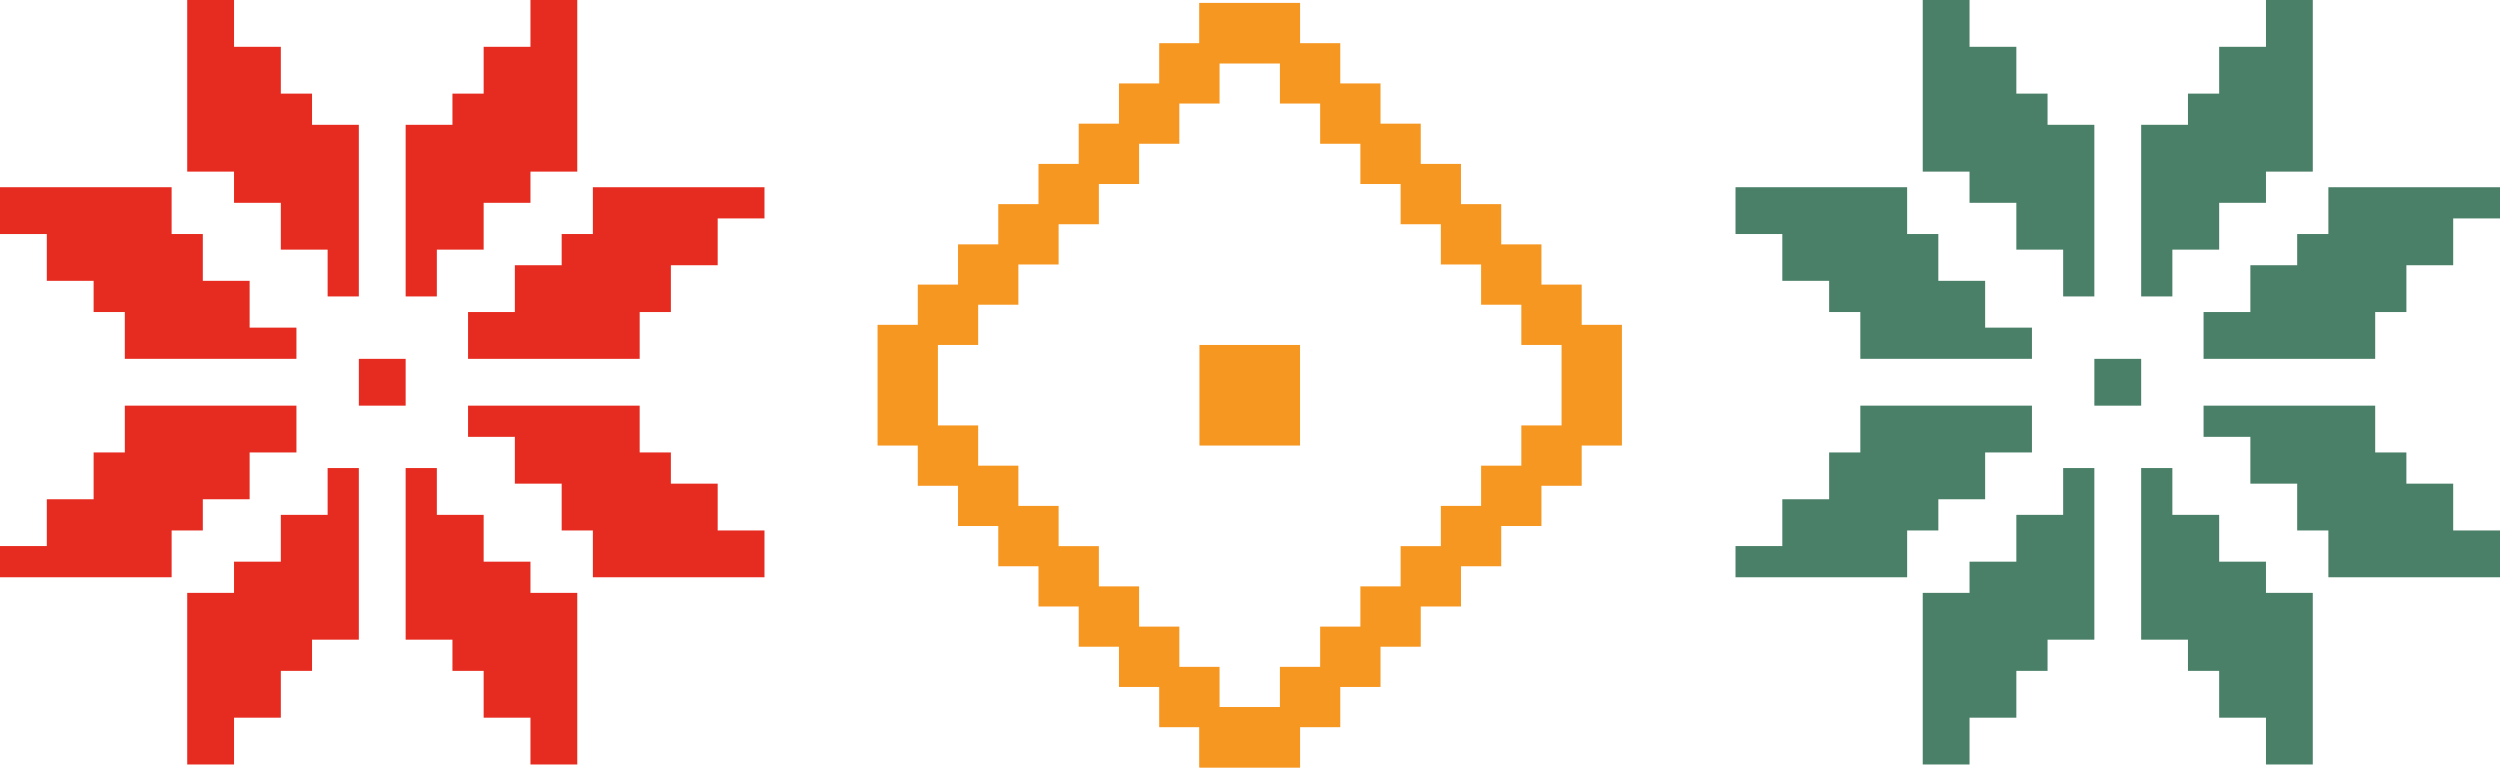
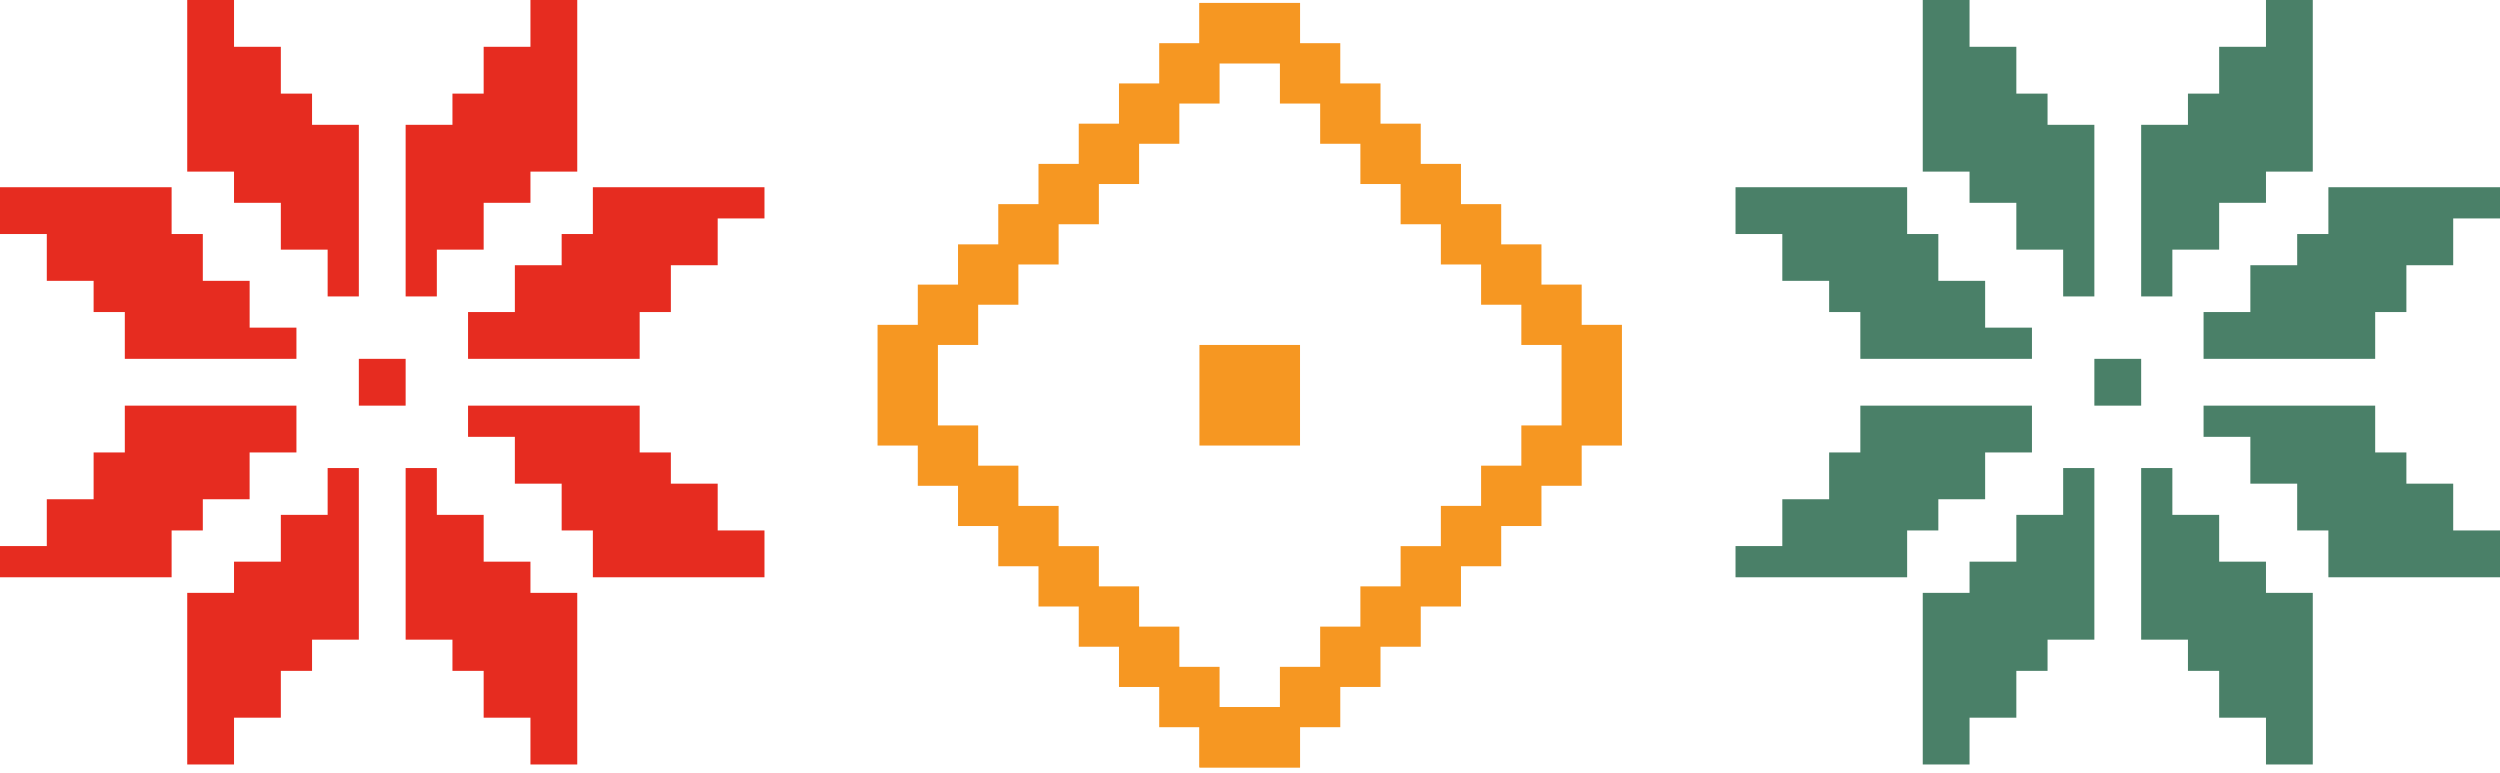
- <svg xmlns="http://www.w3.org/2000/svg" width="195" height="60" viewBox="0 0 195 60" fill="none">
-   <path d="M18.254 0L14.603 0L14.603 13.386H18.254V15.82H21.905V19.471H25.555V23.122H27.989V9.735L24.338 9.735V7.302H21.905V3.651H18.254V0Z" fill="#E62C20" />
-   <path d="M41.376 0L45.027 0V13.386H41.376V15.82H37.725V19.471H34.074V23.122H31.641V9.735L35.291 9.735V7.302H37.725V3.651H41.376V0Z" fill="#E62C20" />
-   <path d="M36.508 24.339V27.99H49.895V24.339H52.328V20.688H55.979V17.037H59.63V14.604L46.244 14.604V18.254H43.81V20.688H40.159V24.339H36.508Z" fill="#E62C20" />
-   <path d="M59.63 41.376V45.027H46.244V41.376H43.81V37.725H40.159V34.074H36.508V31.641H49.894V35.291H52.328V37.725H55.979V41.376H59.63Z" fill="#E62C20" />
-   <path d="M41.376 59.63H45.026V46.244H41.376V43.81H37.725V40.159H34.074V36.508H31.64V49.894H35.291V52.328H37.725V55.979H41.376V59.63Z" fill="#E62C20" />
-   <path d="M18.254 59.63H14.603L14.603 46.244H18.254V43.81H21.905V40.159H25.555V36.508H27.989V49.894H24.338V52.328H21.905V55.979H18.254V59.63Z" fill="#E62C20" />
-   <path d="M-1.83859e-07 18.254L0 14.603L13.386 14.603L13.386 18.254L15.82 18.254L15.82 21.905L19.471 21.905L19.471 25.555L23.122 25.555L23.122 27.989L9.735 27.989L9.735 24.338L7.302 24.338L7.302 21.905L3.651 21.905L3.651 18.254L-1.83859e-07 18.254Z" fill="#E62C20" />
-   <path d="M23.122 35.291L23.122 31.64L9.736 31.64L9.736 35.291L7.302 35.291L7.302 38.942L3.651 38.942L3.651 42.593L0 42.593L0 45.026L13.387 45.026L13.387 41.376L15.82 41.376L15.82 38.942L19.471 38.942L19.471 35.291L23.122 35.291Z" fill="#E62C20" />
-   <rect x="27.99" y="27.99" width="3.651" height="3.651" fill="#E62C20" />
-   <path d="M153.624 0L149.973 0V13.386H153.624V15.82H157.275V19.471H160.926V23.122H163.359V9.735L159.709 9.735V7.302H157.275V3.651H153.624V0Z" fill="#4A8068" />
-   <path d="M176.746 0L180.397 0V13.386H176.746V15.82H173.095V19.471H169.445V23.122H167.011V9.735L170.661 9.735V7.302H173.095V3.651H176.746V0Z" fill="#4A8068" />
-   <path d="M171.878 24.339V27.99H185.265V24.339H187.699V20.688H191.349V17.037H195V14.604L181.614 14.604V18.254H179.18V20.688H175.529V24.339H171.878Z" fill="#4A8068" />
-   <path d="M195 41.376V45.027H181.614V41.376H179.18V37.725H175.529V34.074H171.878V31.641H185.265V35.291H187.698V37.725H191.349V41.376H195Z" fill="#4A8068" />
-   <path d="M176.746 59.63H180.396V46.244H176.746V43.81H173.095V40.159H169.444V36.508H167.01V49.894H170.661V52.328H173.095V55.979H176.746V59.63Z" fill="#4A8068" />
-   <path d="M153.624 59.63H149.973V46.244H153.624V43.81H157.275V40.159H160.926V36.508H163.359V49.894H159.709V52.328H157.275V55.979H153.624V59.63Z" fill="#4A8068" />
-   <path d="M135.37 18.254L135.37 14.603L148.756 14.603L148.756 18.254L151.19 18.254L151.19 21.905L154.841 21.905L154.841 25.555L158.492 25.555L158.492 27.989L145.106 27.989L145.106 24.338L142.672 24.338L142.672 21.905L139.021 21.905L139.021 18.254L135.37 18.254Z" fill="#4A8068" />
-   <path d="M158.492 35.291L158.492 31.64L145.106 31.64L145.106 35.291L142.672 35.291L142.672 38.942L139.021 38.942L139.021 42.593L135.37 42.593L135.37 45.026L148.757 45.026L148.757 41.376L151.191 41.376L151.191 38.942L154.841 38.942L154.841 35.291L158.492 35.291Z" fill="#4A8068" />
-   <rect x="163.36" y="27.99" width="3.651" height="3.651" fill="#4A8068" />
-   <path fill-rule="evenodd" clip-rule="evenodd" d="M93.557 0.23L101.403 0.23V3.368L104.541 3.368V6.507H107.68V9.645H110.818V12.784H113.956V15.922H117.095V19.061L120.233 19.061V22.199H123.372V25.337H126.51V34.752H123.372V37.891H120.233V41.029H117.095V44.168H113.957V47.306H110.818V50.444H107.68V53.583H104.541V56.721H101.403V59.86H93.557V55.152H99.834V52.014H102.972V48.875H106.11V45.737H109.249V42.599H112.387V39.46H115.526V36.322H118.664V33.183H121.802V26.907H118.664V23.768L115.526 23.768V20.63H112.387V17.491H109.249V14.353H106.11V11.214L102.972 11.214V8.076H99.834V4.938L93.557 4.938V0.23Z" fill="#F69722" />
-   <path fill-rule="evenodd" clip-rule="evenodd" d="M101.403 0.23L93.557 0.23V3.368L90.418 3.368V6.507H87.28V9.645H84.141V12.784H81.003V15.922H77.865V19.06L74.726 19.06V22.199H71.588V25.337H68.449V34.753H71.588V37.891H74.726V41.029H77.865V44.168H81.003V47.306H84.141V50.444H87.28V53.583H90.418V56.721H93.557V59.86H101.403V55.152H95.126V52.014H91.988V48.875H88.849V45.737H85.711V42.599H82.572V39.46H79.434V36.322H76.296V33.183H73.157V26.907H76.296V23.768L79.434 23.768V20.63H82.572V17.491H85.711V14.353H88.849V11.214L91.987 11.214V8.076H95.126V4.938L101.403 4.938V0.23Z" fill="#F69722" />
-   <rect x="93.557" y="26.907" width="7.846" height="7.846" fill="#F69722" />
+ <svg xmlns="http://www.w3.org/2000/svg" width="110" height="34" viewBox="0 0 110 34" fill="none">
+   <path d="M10.297 0L8.238 0V7.551H10.297V8.924H12.357V10.984H14.416V13.043H15.789V5.492L13.73 5.492V4.119H12.357V2.059L10.297 2.059V0Z" fill="#E62C20" />
+   <path d="M23.34 0L25.399 0V7.551H23.34V8.924H21.281V10.984H19.221V13.043H17.848V5.492L19.908 5.492V4.119H21.281V2.059L23.34 2.059V0Z" fill="#E62C20" />
+   <path d="M20.594 13.73V15.789H28.145V13.73H29.518V11.67H31.578V9.611H33.637V8.238H26.086V10.297H24.713V11.67H22.654V13.73H20.594Z" fill="#E62C20" />
+   <path d="M33.637 23.34V25.4H26.086V23.34H24.713V21.281H22.654V19.221H20.594V17.848H28.145V19.908H29.518V21.281H31.578V23.34H33.637Z" fill="#E62C20" />
+   <path d="M23.34 33.637H25.399V26.086H23.34V24.713H21.281V22.654H19.221V20.594H17.848V28.145H19.908V29.518H21.281V31.578H23.34V33.637Z" fill="#E62C20" />
+   <path d="M10.297 33.637H8.238V26.086H10.297V24.713H12.357V22.654H14.416V20.594H15.789V28.145H13.73V29.518H12.357V31.578H10.297V33.637Z" fill="#E62C20" />
+   <path d="M-1.03716e-07 10.297L0 8.238L7.551 8.238L7.551 10.297L8.924 10.297L8.924 12.357L10.984 12.357L10.984 14.416L13.043 14.416L13.043 15.789L5.492 15.789L5.492 13.73L4.119 13.73L4.119 12.357L2.059 12.357L2.059 10.297L-1.03716e-07 10.297Z" fill="#E62C20" />
+   <path d="M13.043 19.908L13.043 17.848L5.492 17.848L5.492 19.908L4.119 19.908L4.119 21.967L2.059 21.967L2.059 24.027L-8.56958e-05 24.027L-8.56266e-05 25.4L7.551 25.4L7.551 23.34L8.924 23.34L8.924 21.967L10.983 21.967L10.983 19.908L13.043 19.908Z" fill="#E62C20" />
+   <rect x="15.789" y="15.789" width="2.059" height="2.059" fill="#E62C20" />
+   <path d="M86.66 0L84.601 0V7.551H86.66V8.924H88.719V10.984H90.779V13.043H92.152V5.492L90.092 5.492V4.119H88.719V2.059L86.66 2.059V0Z" fill="#4A8068" />
+   <path d="M99.703 0L101.762 0V7.551H99.703V8.924H97.643V10.984H95.584V13.043H94.211V5.492L96.27 5.492V4.119H97.643V2.059L99.703 2.059V0Z" fill="#4A8068" />
+   <path d="M96.957 13.73V15.789H104.508V13.73H105.881V11.67H107.941V9.611H110V8.238H102.449V10.297H101.076V11.67H99.016V13.73H96.957Z" fill="#4A8068" />
+   <path d="M110 23.34V25.4H102.449V23.34H101.076V21.281H99.016V19.221H96.957V17.848H104.508V19.908H105.881V21.281H107.941V23.34H110Z" fill="#4A8068" />
+   <path d="M99.703 33.637H101.762V26.086H99.703V24.713H97.643V22.654H95.584V20.594H94.211V28.145H96.27V29.518H97.643V31.578H99.703V33.637Z" fill="#4A8068" />
+   <path d="M86.66 33.637H84.601V26.086H86.66V24.713H88.719V22.654H90.779V20.594H92.152V28.145H90.092V29.518H88.719V31.578H86.66V33.637Z" fill="#4A8068" />
+   <path d="M76.363 10.297L76.363 8.238L83.914 8.238L83.914 10.297L85.287 10.297L85.287 12.357L87.346 12.357L87.346 14.416L89.406 14.416L89.406 15.789L81.855 15.789L81.855 13.73L80.482 13.73L80.482 12.357L78.422 12.357L78.422 10.297L76.363 10.297Z" fill="#4A8068" />
+   <path d="M89.406 19.908L89.406 17.848L81.855 17.848L81.855 19.908L80.482 19.908L80.482 21.967L78.422 21.967L78.422 24.027L76.363 24.027L76.363 25.4L83.914 25.4L83.914 23.34L85.287 23.34L85.287 21.967L87.346 21.967L87.346 19.908L89.406 19.908Z" fill="#4A8068" />
+   <rect x="92.152" y="15.789" width="2.059" height="2.059" fill="#4A8068" />
+   <path fill-rule="evenodd" clip-rule="evenodd" d="M52.775 0.13L57.201 0.13V1.9L58.972 1.9V3.671H60.742V5.441H62.513V7.211H64.283V8.982L66.053 8.982V10.752H67.824V12.522H69.594V14.293H71.365V19.604H69.594V21.374H67.824V23.145H66.053V24.915H64.283V26.686H62.513V28.456H60.742V30.226H58.972V31.997H57.201V33.767H52.775V31.111H56.316V29.341H58.087V27.571H59.857V25.8H61.627V24.03H63.398V22.259H65.168V20.489H66.939V18.719H68.709V15.178H66.939V13.408H65.168V11.637L63.398 11.637V9.867H61.627V8.097H59.857V6.326L58.087 6.326V4.556H56.316V2.785L52.775 2.785V0.13Z" fill="#F69722" />
+   <path fill-rule="evenodd" clip-rule="evenodd" d="M57.202 0.13L52.776 0.13V1.9L51.005 1.9V3.671H49.235V5.441H47.465V7.211H45.694V8.982L43.924 8.982V10.752H42.153V12.523H40.383V14.293H38.612V19.604H40.383V21.375H42.153V23.145H43.924V24.915H45.694V26.686H47.465V28.456H49.235V30.227H51.005V31.997H52.776V33.767H57.202V31.112H53.661V29.341H51.891V27.571H50.12V25.8H48.35V24.03H46.579V22.26H44.809V20.489H43.039V18.719H41.268V15.178H43.039V13.408H44.809V11.637L46.579 11.637V9.867H48.35V8.097H50.12V6.326L51.891 6.326V4.556H53.661V2.785L57.202 2.785V0.13Z" fill="#F69722" />
+   <rect x="52.775" y="15.178" width="4.426" height="4.426" fill="#F69722" />
</svg>
